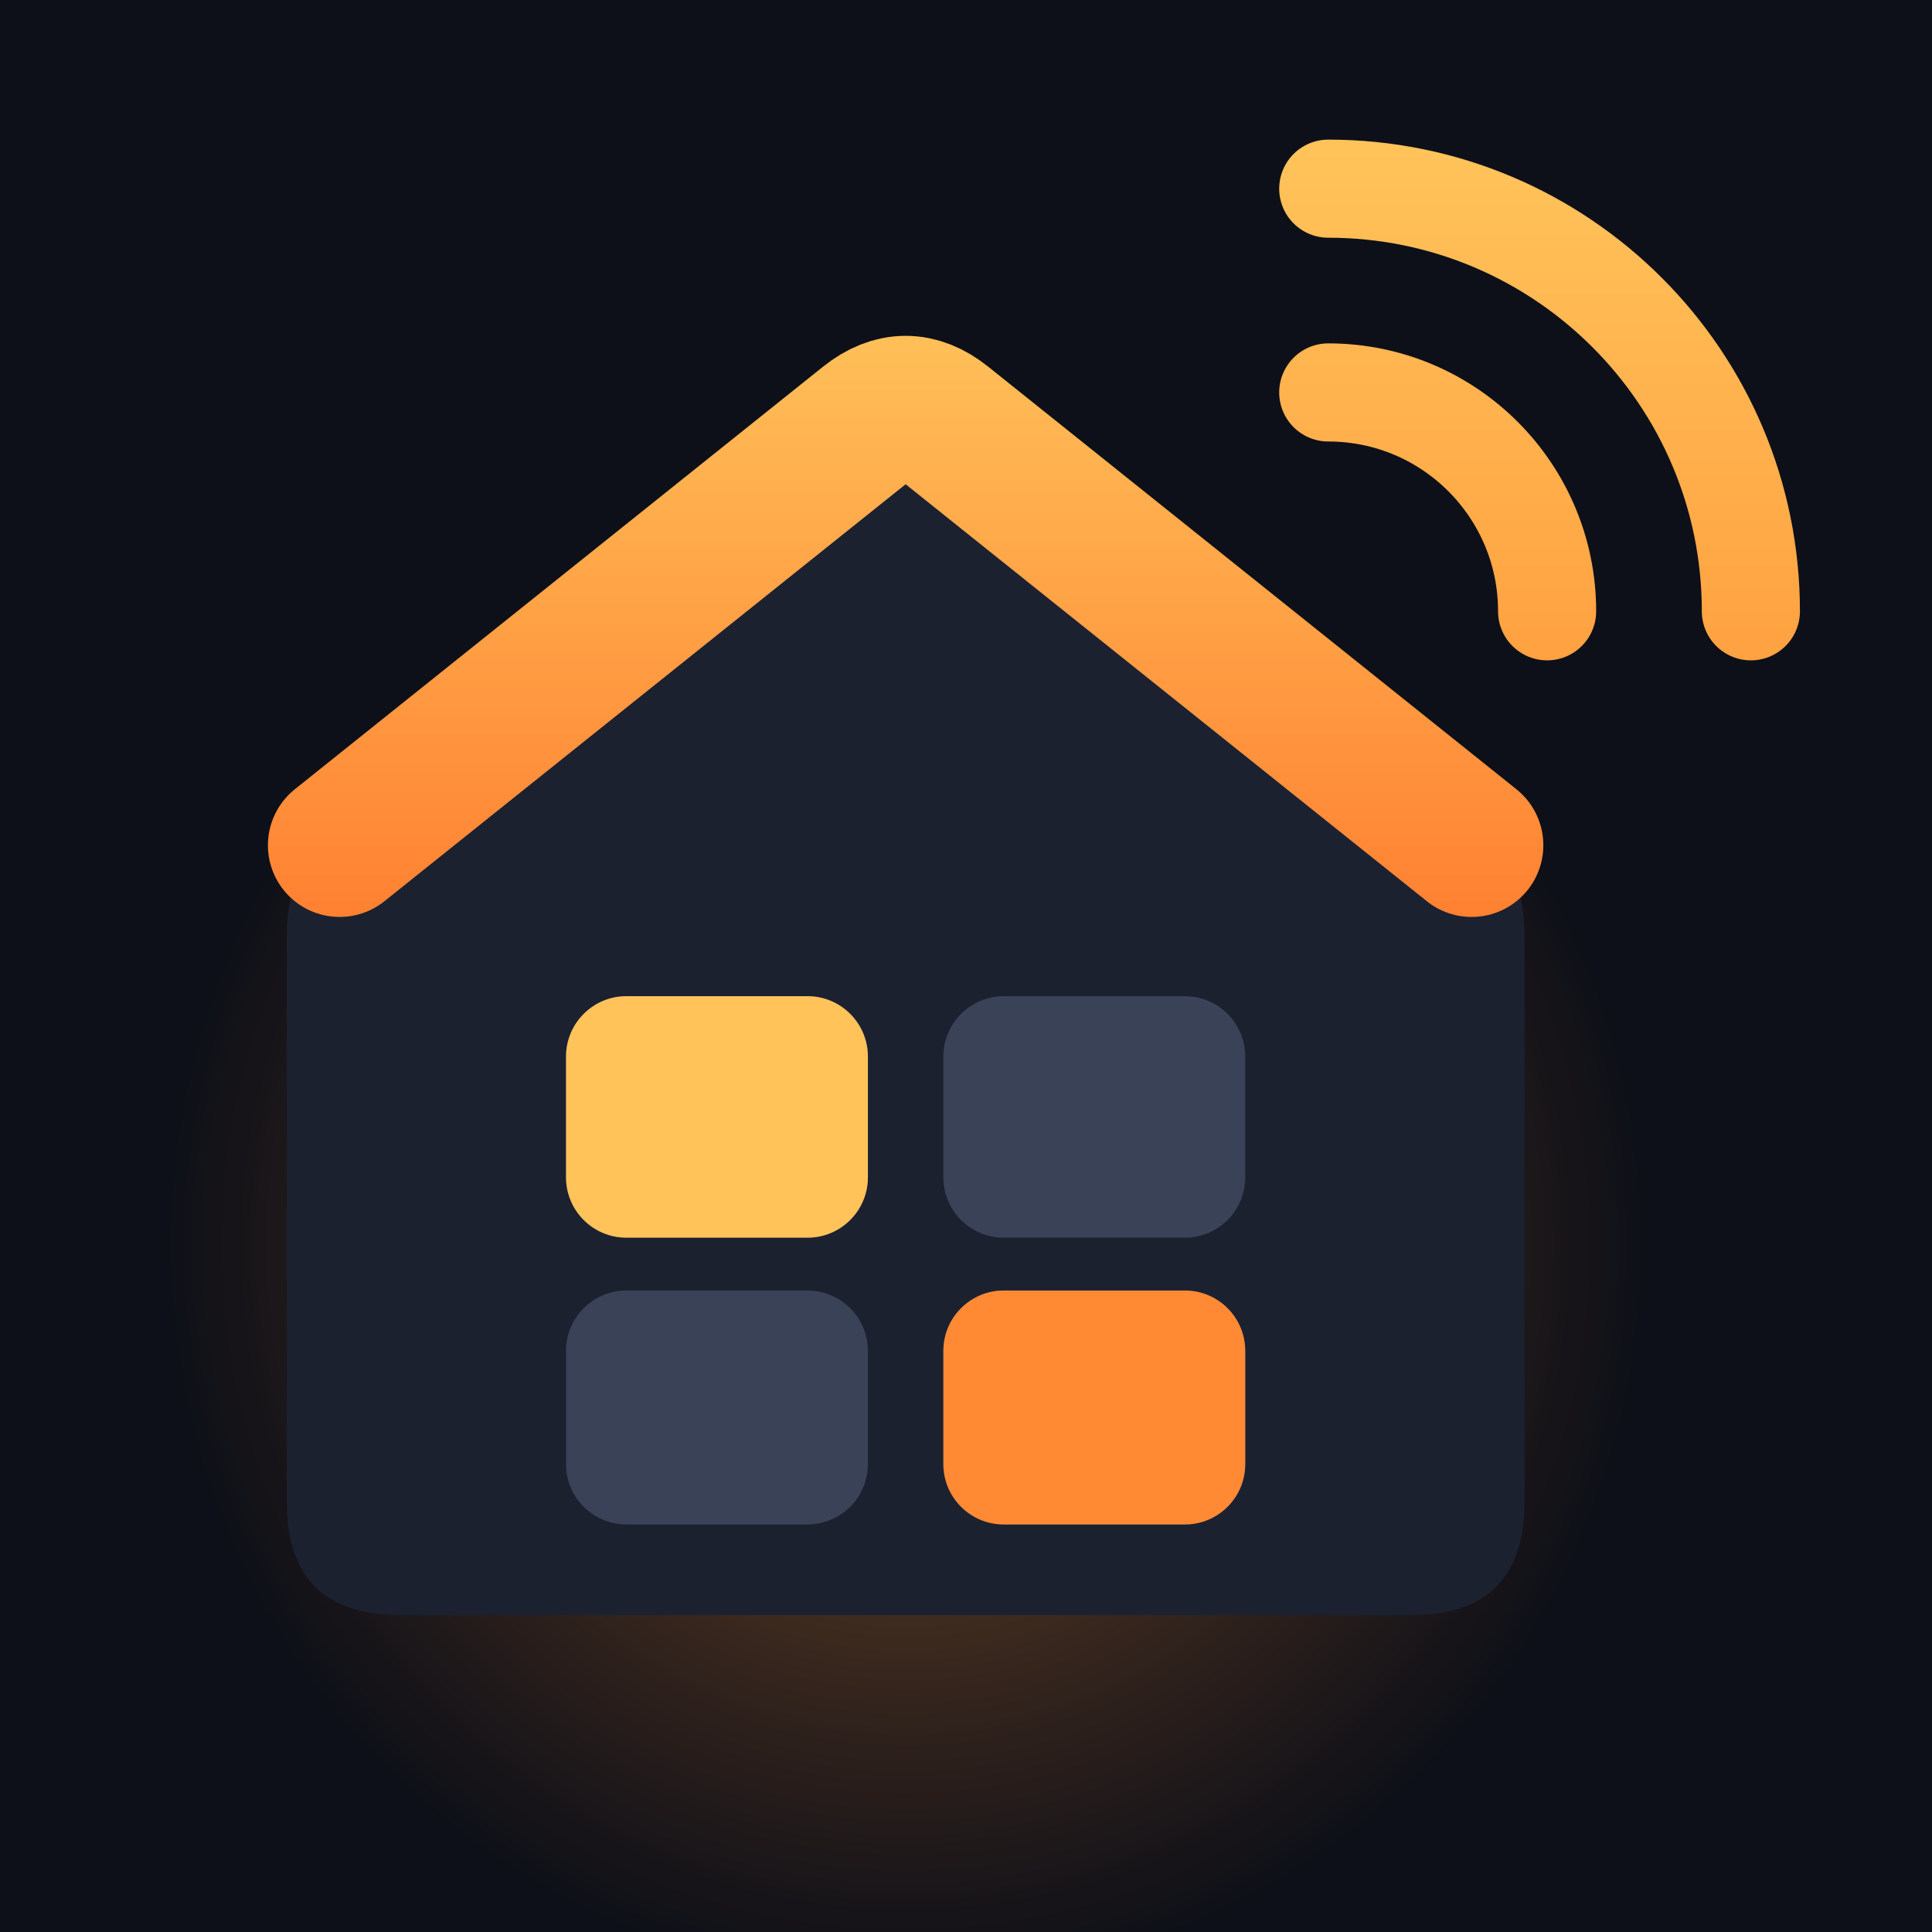
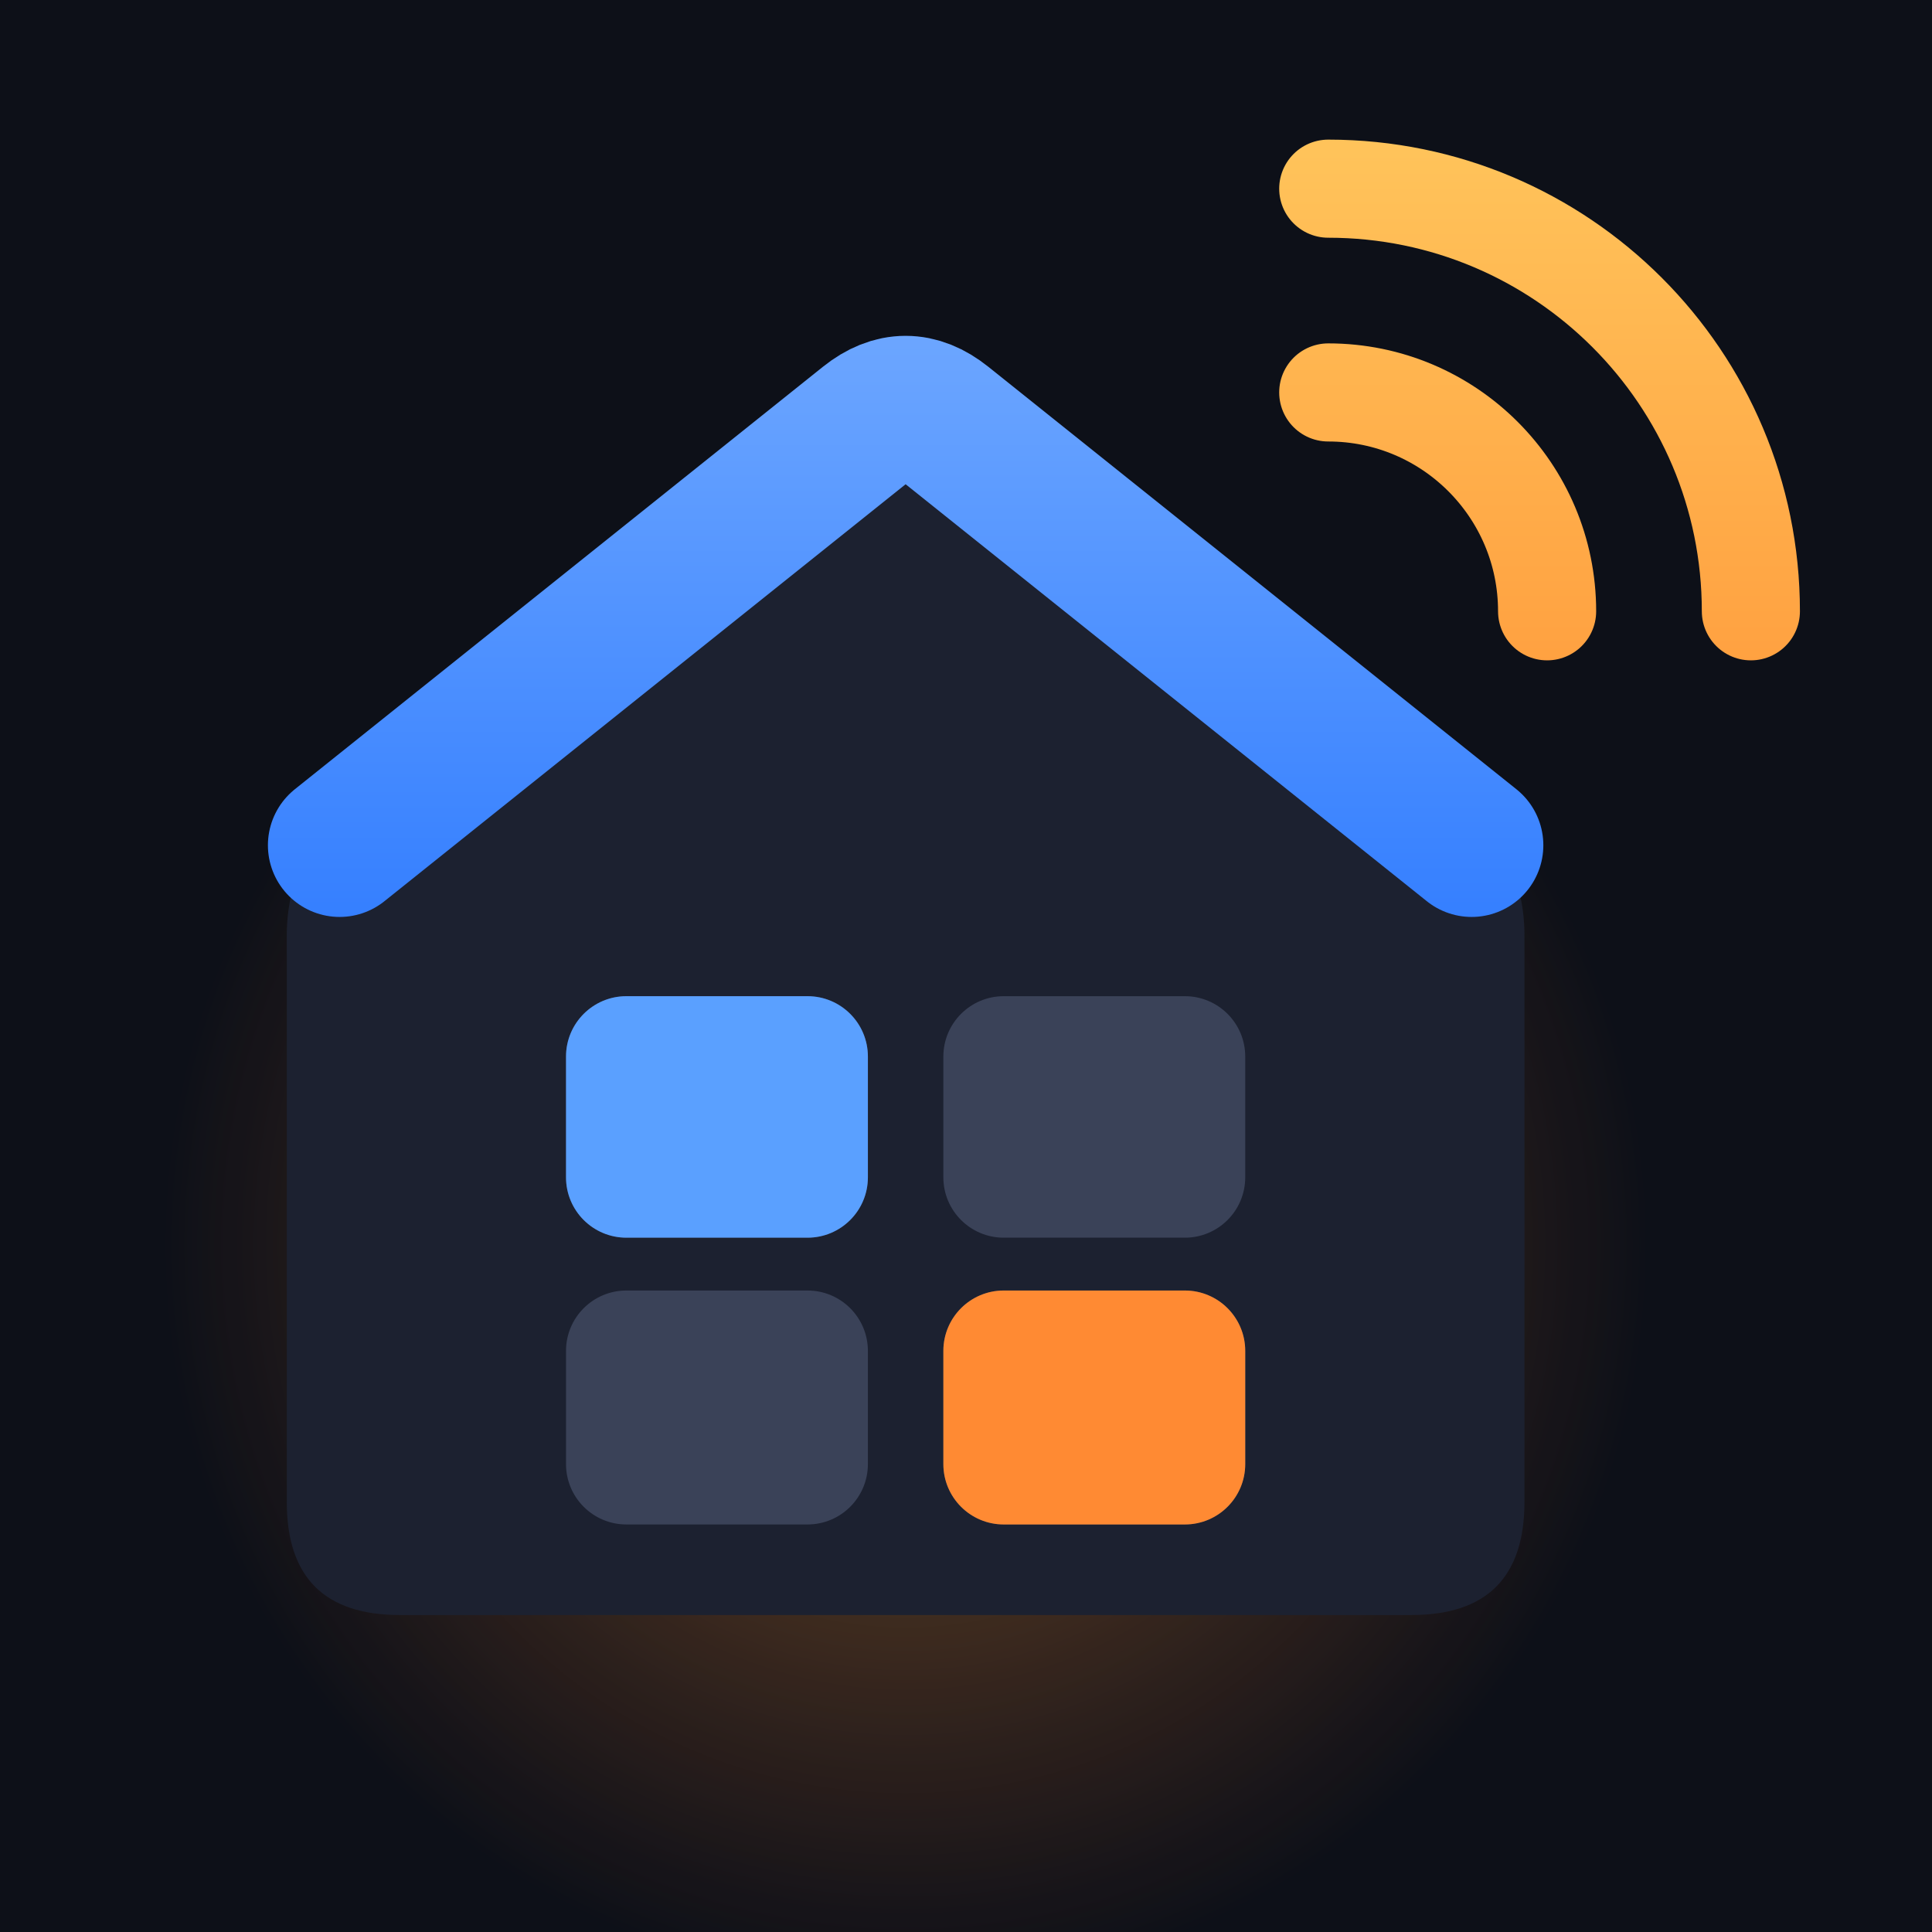
<svg xmlns="http://www.w3.org/2000/svg" viewBox="0 0 512 512">
  <defs>
    <linearGradient id="sr" gradientUnits="userSpaceOnUse" x1="0" y1="80" x2="0" y2="260">
-       <stop offset="0" stop-color="#ffc35a" />
-       <stop offset="1" stop-color="#ff7a2e" />
+       <stop offset="0" stop-color="#6fa8ff" />
+       <stop offset="1" stop-color="#2f7bff" />
    </linearGradient>
    <linearGradient id="sw" gradientUnits="userSpaceOnUse" x1="0" y1="40" x2="0" y2="180">
      <stop offset="0" stop-color="#ffc35a" />
      <stop offset="1" stop-color="#ffa040" />
    </linearGradient>
    <radialGradient id="sg" cx=".5" cy=".5" r=".5">
      <stop offset="0" stop-color="#ffb347" stop-opacity=".9" />
      <stop offset="1" stop-color="#ff7a2e" stop-opacity="0" />
    </radialGradient>
  </defs>
  <rect width="512" height="512" fill="#0d1018" />
  <circle class="glow" cx="240" cy="330" r="200" fill="url(#sg)" opacity=".45" />
  <path d="M240 104 Q252 104 262 112 L388 214 Q404 227 404 248 V398 Q404 428 374 428 H106 Q76 428 76 398 V248 Q76 227 92 214 L218 112 Q228 104 240 104 Z" fill="#1c2130" />
  <path class="roof" d="M90 224 L230 112 Q240 104 250 112 L390 224" fill="none" stroke="url(#sr)" stroke-width="38" stroke-linecap="round" stroke-linejoin="round" />
  <rect x="150" y="264" width="80" height="64" rx="16" fill="#3a4258" />
  <rect x="250" y="264" width="80" height="64" rx="16" fill="#3a4258" />
  <rect x="150" y="342" width="80" height="62" rx="16" fill="#3a4258" />
  <rect x="250" y="342" width="80" height="62" rx="16" fill="#3a4258" />
-   <rect class="t1" x="150" y="264" width="80" height="64" rx="16" fill="#ffc35a" />
+   <rect class="t1" x="150" y="264" width="80" height="64" rx="16" fill="#5aa0ff" />
  <rect class="t2" x="250" y="342" width="80" height="62" rx="16" fill="#ff8a33" />
  <g class="wav" fill="none" stroke="url(#sw)" stroke-width="26" stroke-linecap="round">
    <path class="w1" d="M352 104 a58 58 0 0 1 58 58" />
    <path class="w2" d="M352 50 a112 112 0 0 1 112 112" />
  </g>
</svg>
